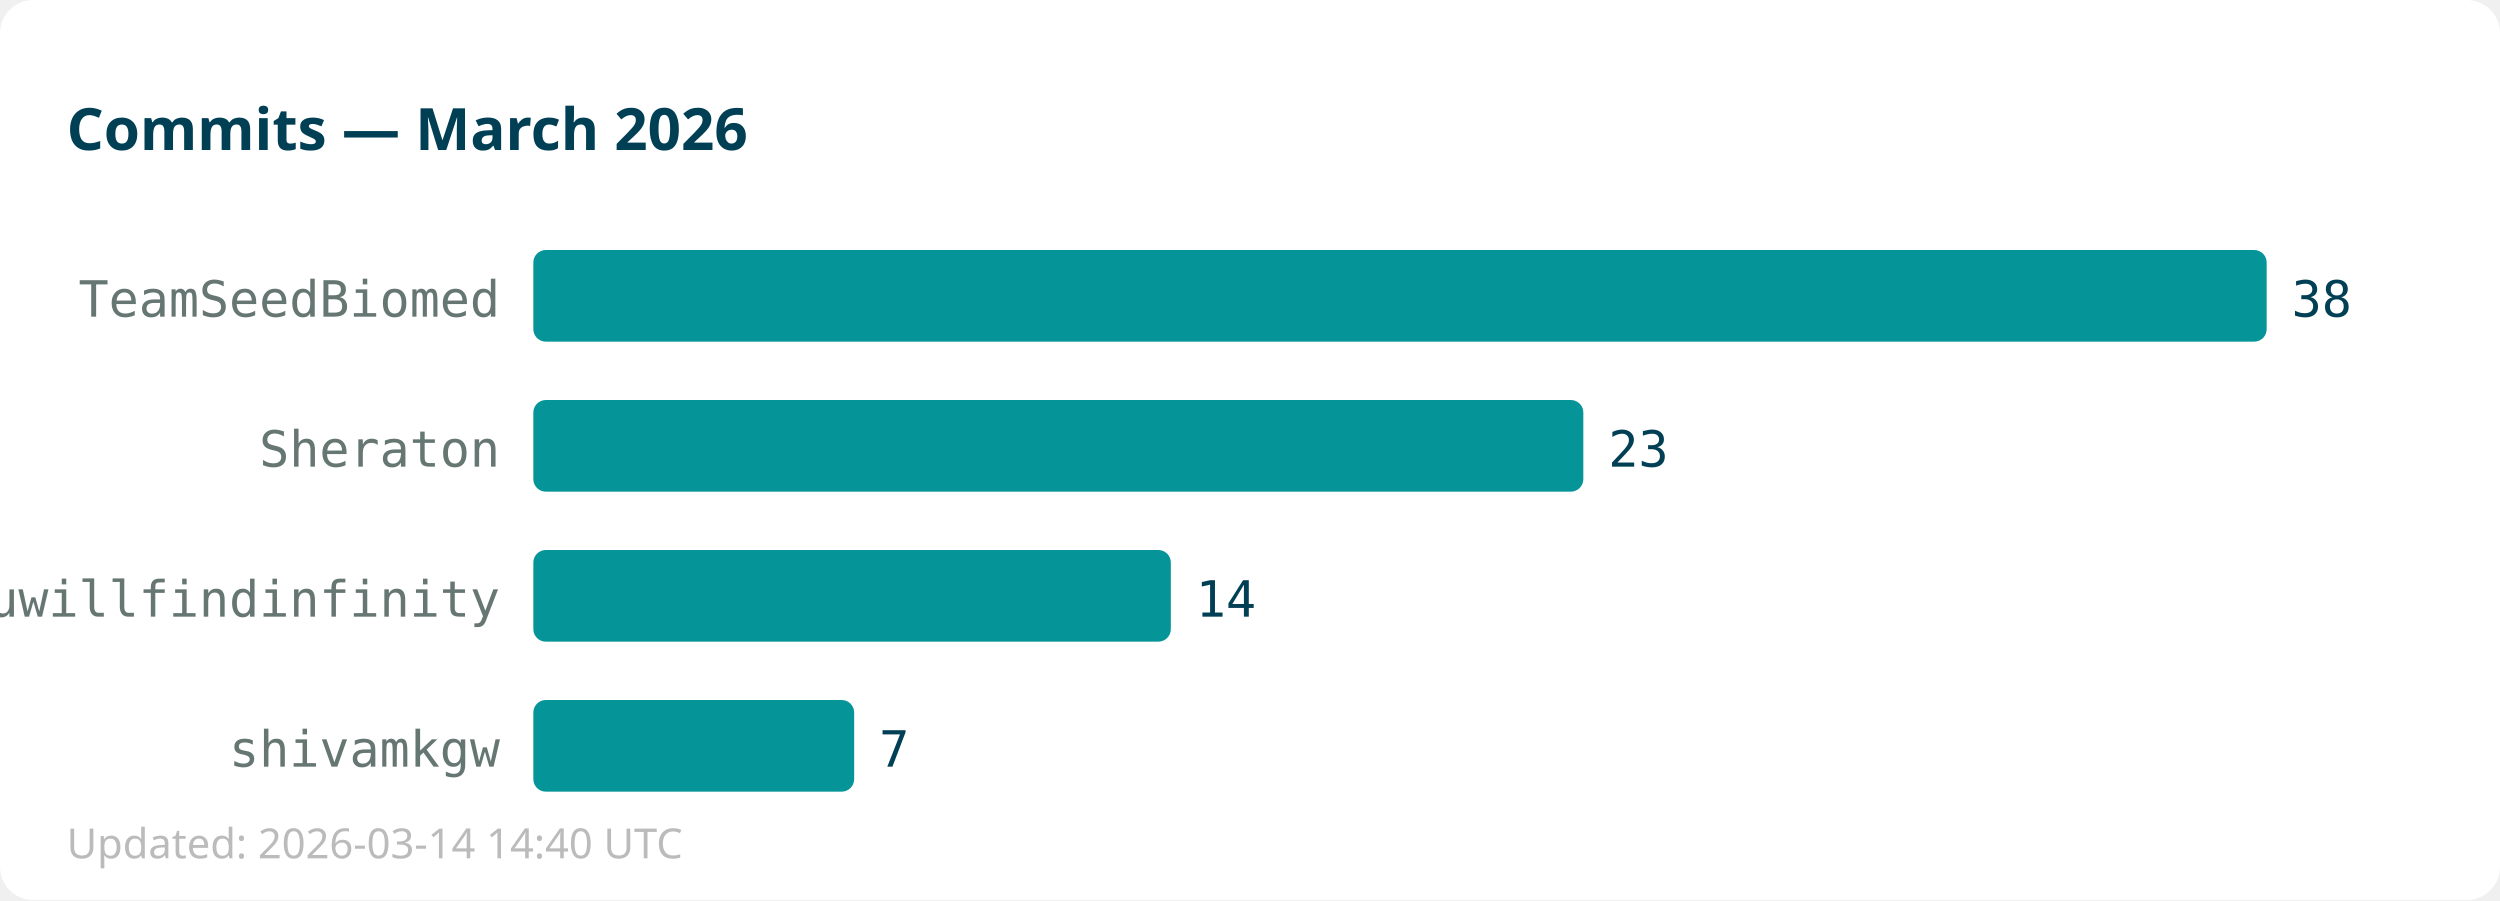
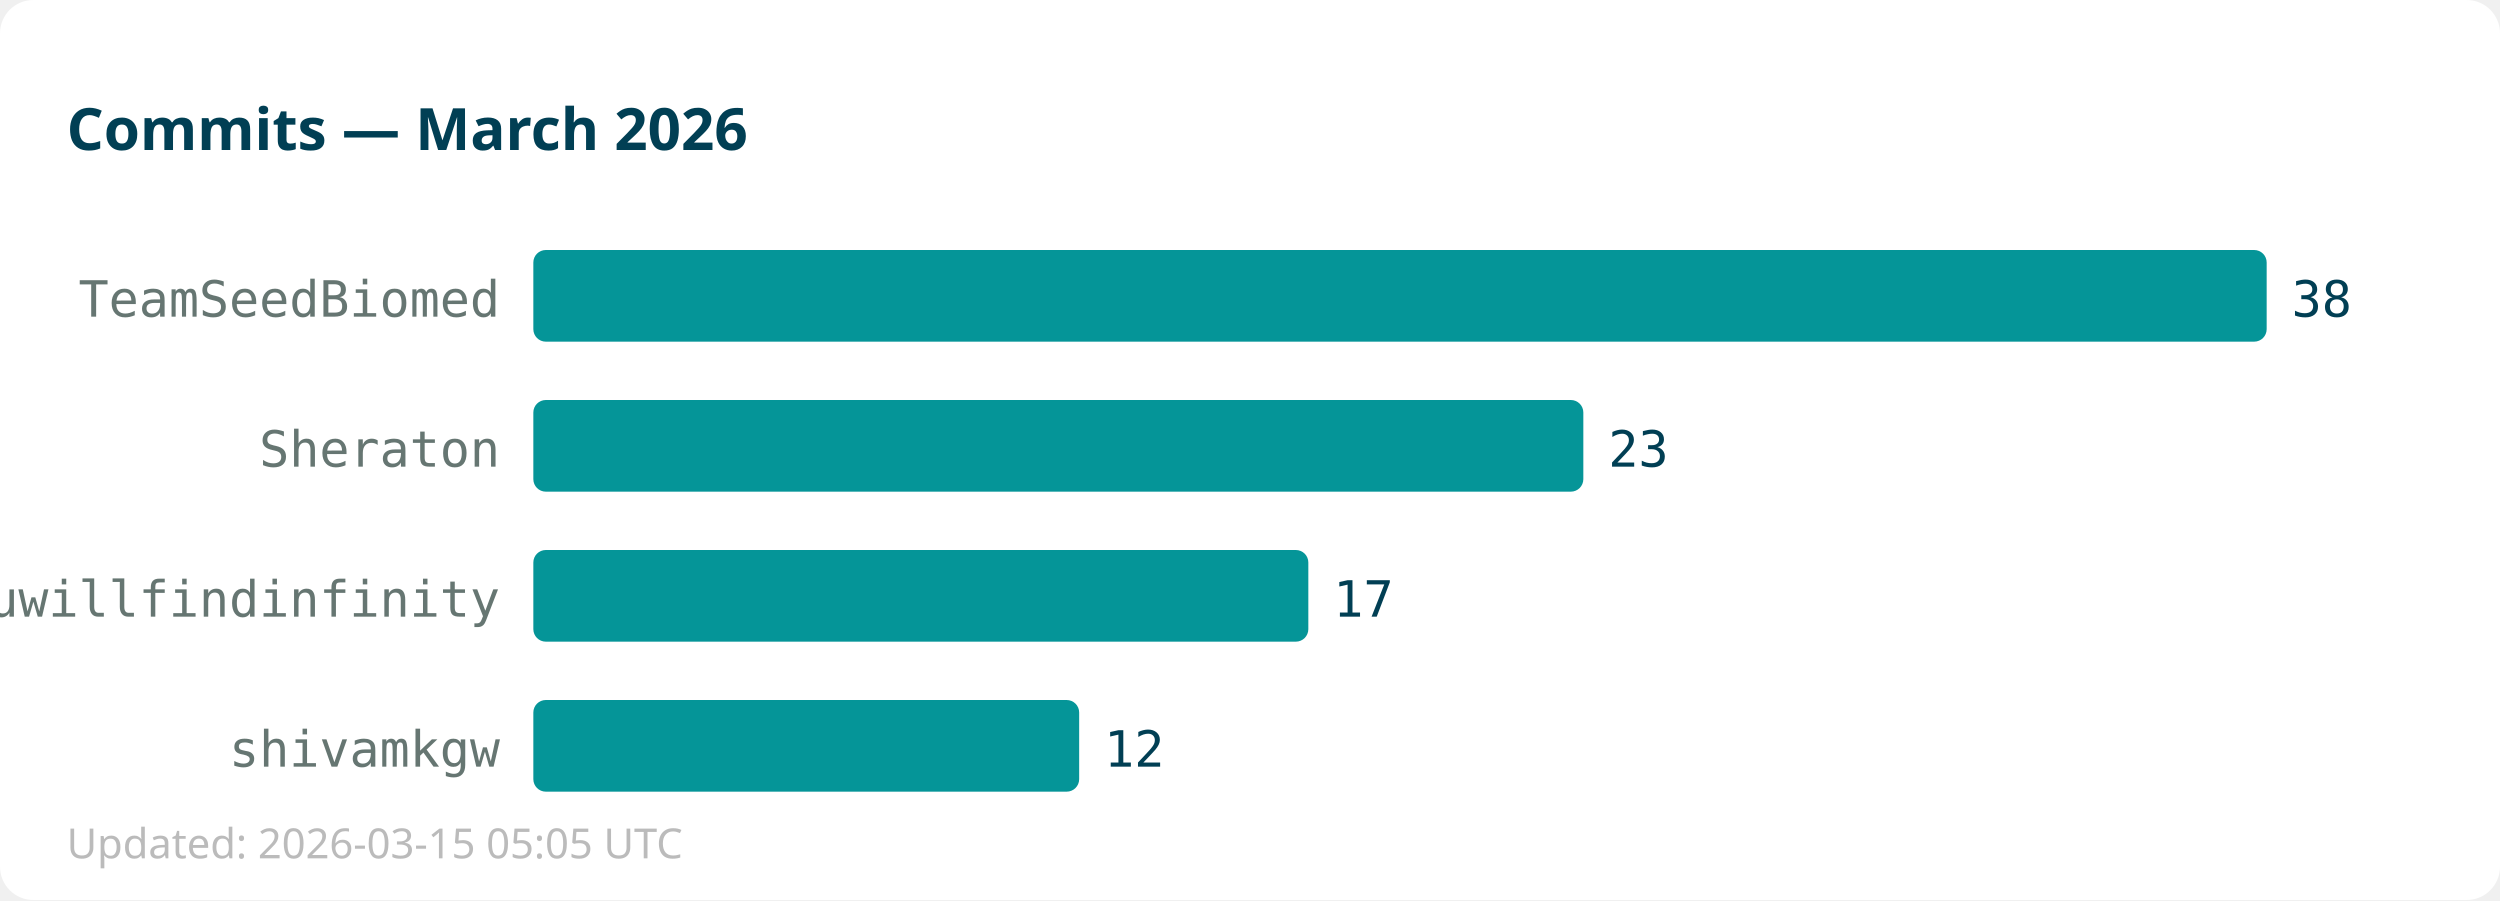
<svg xmlns="http://www.w3.org/2000/svg" width="600" height="216">
  <rect width="600" height="216" fill="#ffffff" rx="8" />
  <text x="16" y="36" font-family="sans-serif" font-size="14" font-weight="bold" fill="#013f54">Commits — March 2026</text>
  <text x="120" y="76" text-anchor="end" font-family="monospace" font-size="12" fill="#667672">TeamSeedBiomed</text>
  <rect x="128" y="60" width="416" height="22" fill="#059598" rx="3" />
  <text x="550" y="76" font-family="monospace" font-size="12" fill="#013f54">38</text>
  <text x="120" y="112" text-anchor="end" font-family="monospace" font-size="12" fill="#667672">Sheraton</text>
  <rect x="128" y="96" width="252" height="22" fill="#059598" rx="3" />
  <text x="386" y="112" font-family="monospace" font-size="12" fill="#013f54">23</text>
  <text x="120" y="148" text-anchor="end" font-family="monospace" font-size="12" fill="#667672">youwillfindinfinity</text>
-   <rect x="128" y="132" width="153" height="22" fill="#059598" rx="3" />
-   <text x="287" y="148" font-family="monospace" font-size="12" fill="#013f54">14</text>
+   <rect x="128" y="132" width="186" height="22" fill="#059598" rx="3" />
+   <text x="320" y="148" font-family="monospace" font-size="12" fill="#013f54">17</text>
  <text x="120" y="184" text-anchor="end" font-family="monospace" font-size="12" fill="#667672">shivamkgw</text>
-   <rect x="128" y="168" width="77" height="22" fill="#059598" rx="3" />
-   <text x="211" y="184" font-family="monospace" font-size="12" fill="#013f54">7</text>
-   <text x="16" y="206" font-family="sans-serif" font-size="10" fill="#bbbbbb">Updated: 2026-03-14 14:40 UTC</text>
+   <rect x="128" y="168" width="131" height="22" fill="#059598" rx="3" />
+   <text x="265" y="184" font-family="monospace" font-size="12" fill="#013f54">12</text>
+   <text x="16" y="206" font-family="sans-serif" font-size="10" fill="#bbbbbb">Updated: 2026-03-15 05:05 UTC</text>
</svg>
